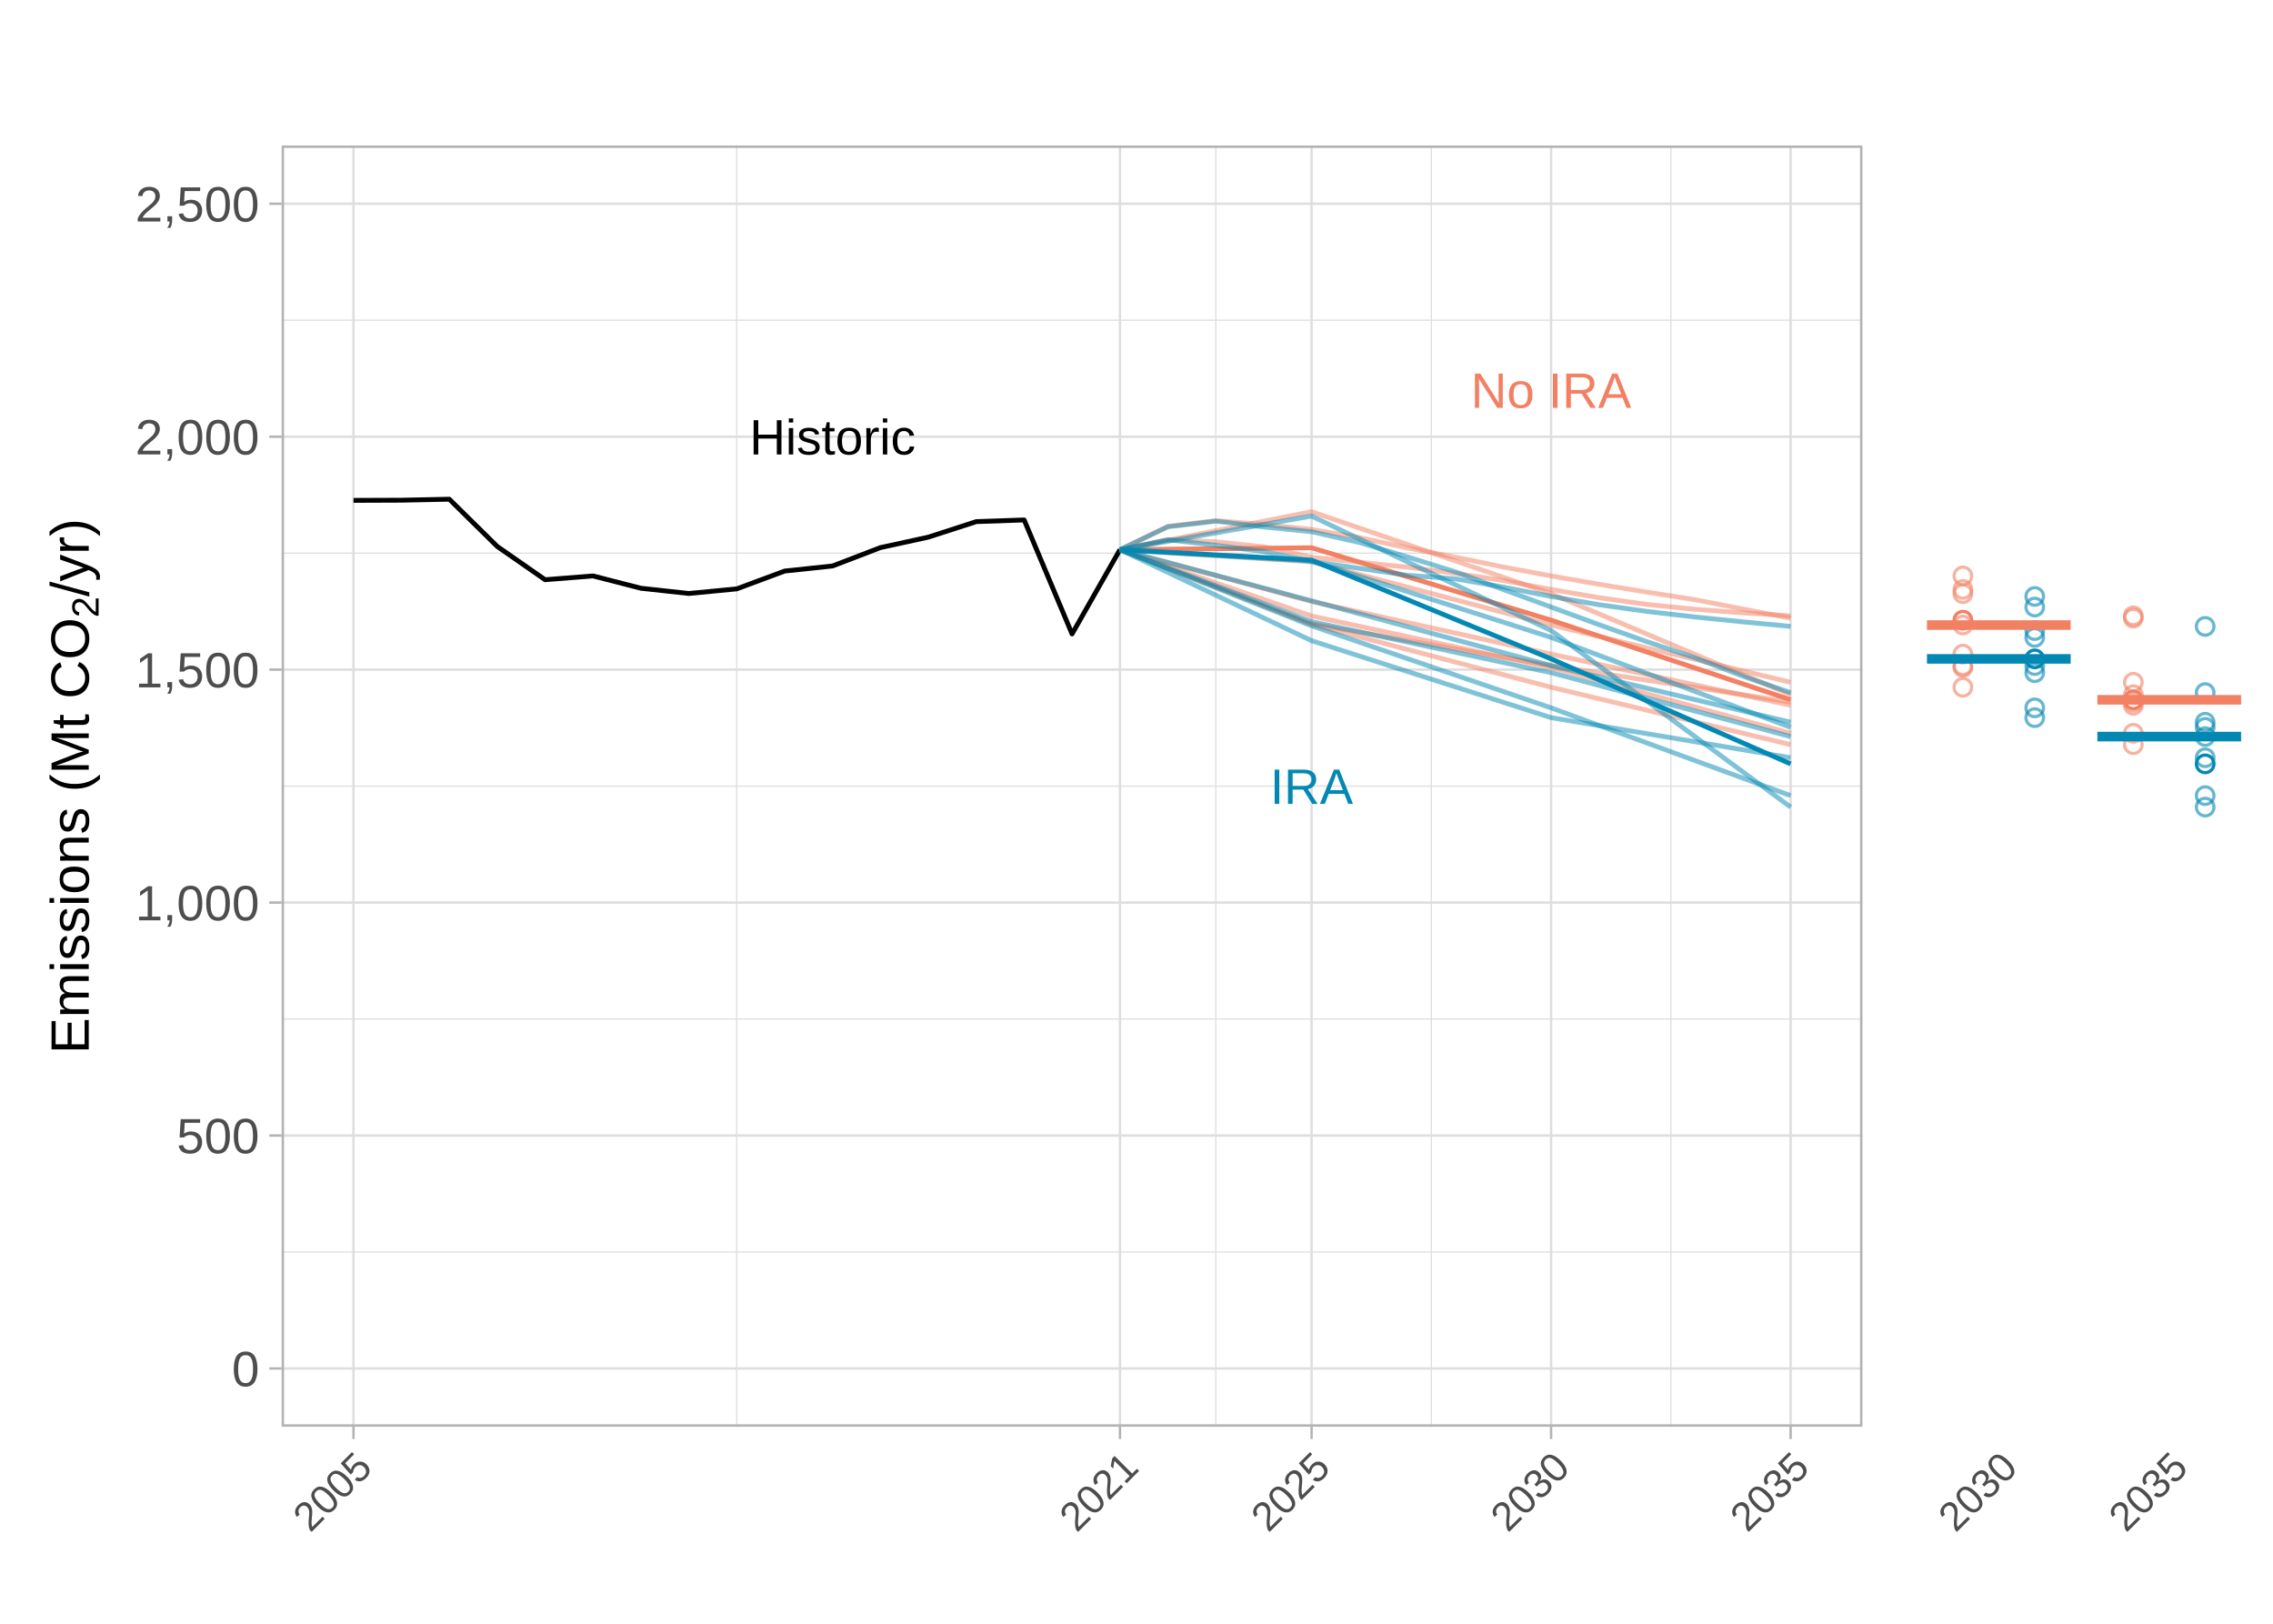
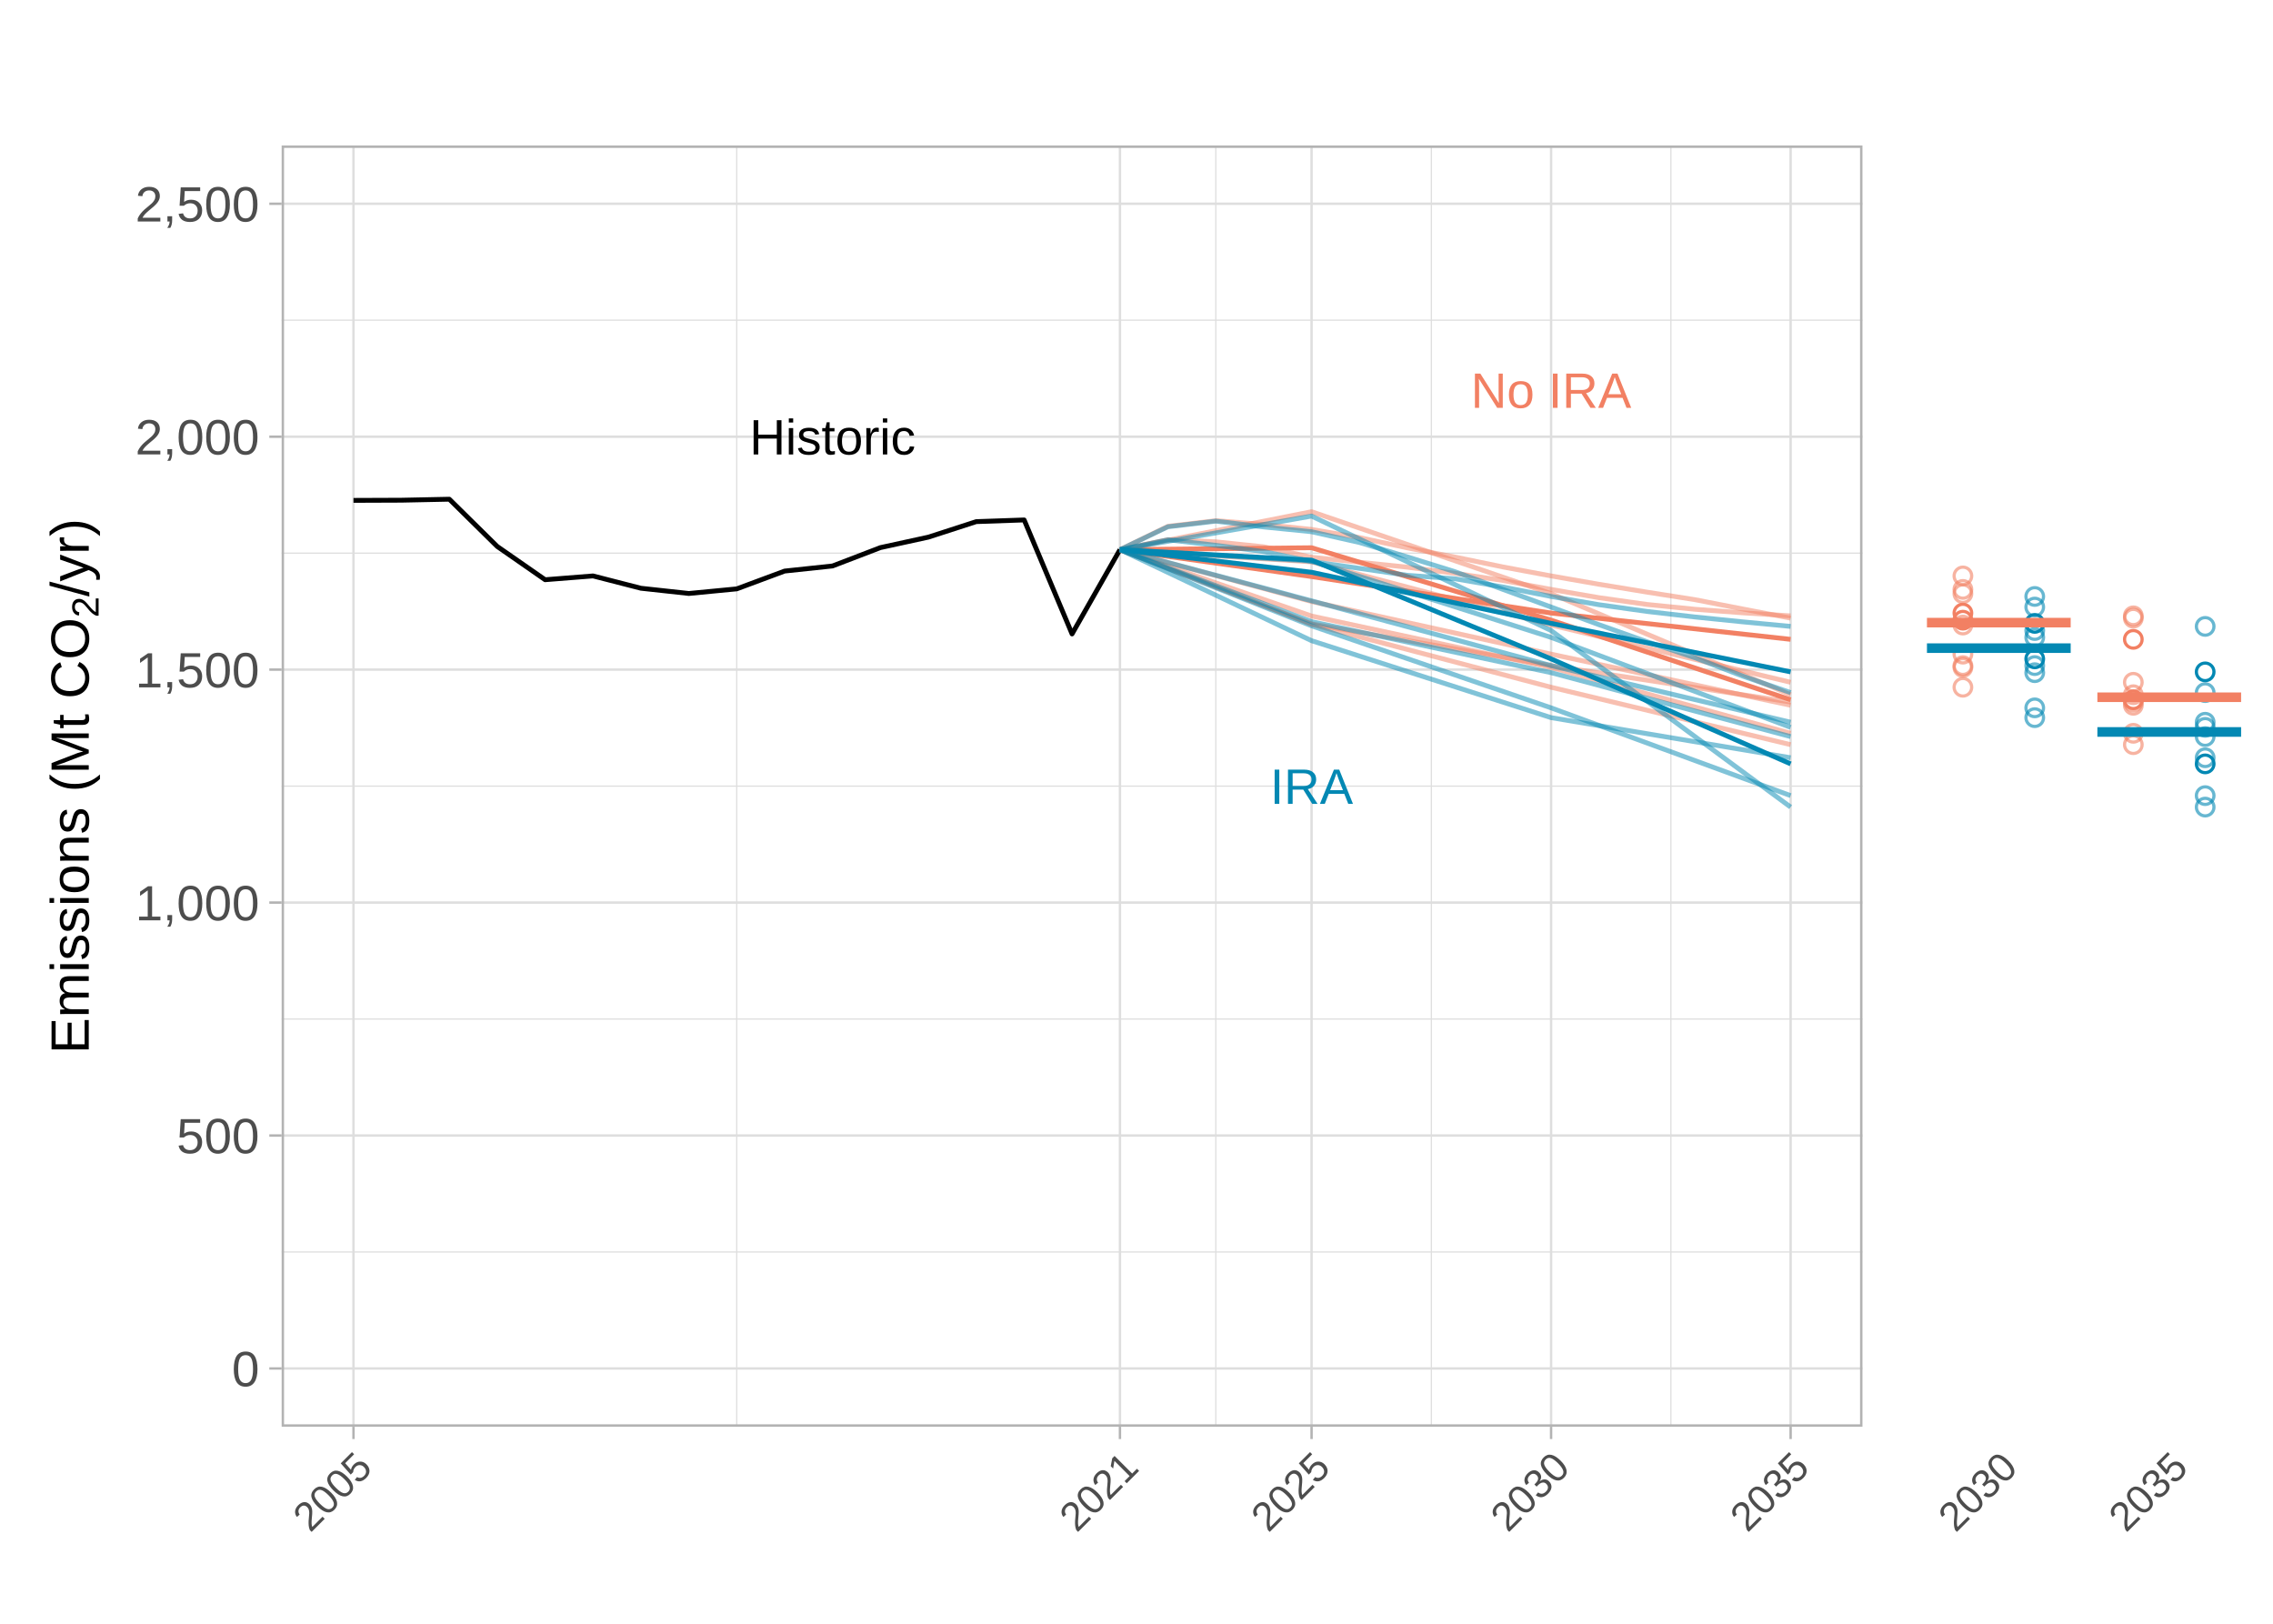
<svg xmlns="http://www.w3.org/2000/svg" class="svglite" width="504.00pt" height="360.00pt" viewBox="0 0 504.00 360.00">
  <defs>
    <style type="text/css">
    .svglite line, .svglite polyline, .svglite polygon, .svglite path, .svglite rect, .svglite circle {
      fill: none;
      stroke: #000000;
      stroke-linecap: round;
      stroke-linejoin: round;
      stroke-miterlimit: 10.00;
    }
    .svglite text {
      white-space: pre;
    }
  </style>
  </defs>
  <rect width="100%" height="100%" style="stroke: none; fill: #FFFFFF;" />
  <defs>
    <clipPath id="cpMC4wMHw1MDQuMDB8MC4wMHwzNjAuMDA=">
      <rect x="0.00" y="0.00" width="504.00" height="360.00" />
    </clipPath>
  </defs>
  <g clip-path="url(#cpMC4wMHw1MDQuMDB8MC4wMHwzNjAuMDA=)">
    <rect x="0" y="0.00" width="504.00" height="360.00" style="stroke-width: 1.07; stroke: #FFFFFF; fill: #FFFFFF;" />
  </g>
  <defs>
    <clipPath id="cpNS40OHw0MjIuOTR8NS40OHwzNTQuNTI=">
      <rect x="5.48" y="5.48" width="417.46" height="349.04" />
    </clipPath>
  </defs>
  <g clip-path="url(#cpNS40OHw0MjIuOTR8NS40OHwzNTQuNTI=)">
    <rect x="5.48" y="5.48" width="417.46" height="349.04" style="stroke-width: 1.07; stroke: #FFFFFF; fill: #FFFFFF;" />
  </g>
  <g clip-path="url(#cpMC4wMHw1MDQuMDB8MC4wMHwzNjAuMDA=)">
</g>
  <defs>
    <clipPath id="cpNjIuNDV8NDEyLjk3fDMyLjI2fDMxNi4zMg==">
      <rect x="62.45" y="32.26" width="350.52" height="284.06" />
    </clipPath>
  </defs>
  <g clip-path="url(#cpNjIuNDV8NDEyLjk3fDMyLjI2fDMxNi4zMg==)">
    <rect x="62.45" y="32.26" width="350.52" height="284.06" style="stroke-width: 1.07; stroke: none; fill: #FFFFFF;" />
    <polyline points="62.45,277.58 412.97,277.58 " style="stroke-width: 0.27; stroke: #DEDEDE; stroke-linecap: butt;" />
    <polyline points="62.45,225.93 412.97,225.93 " style="stroke-width: 0.27; stroke: #DEDEDE; stroke-linecap: butt;" />
    <polyline points="62.45,174.29 412.97,174.29 " style="stroke-width: 0.27; stroke: #DEDEDE; stroke-linecap: butt;" />
    <polyline points="62.45,122.64 412.97,122.64 " style="stroke-width: 0.27; stroke: #DEDEDE; stroke-linecap: butt;" />
    <polyline points="62.45,70.99 412.97,70.99 " style="stroke-width: 0.27; stroke: #DEDEDE; stroke-linecap: butt;" />
    <polyline points="163.36,316.32 163.36,32.26 " style="stroke-width: 0.27; stroke: #DEDEDE; stroke-linecap: butt;" />
    <polyline points="269.58,316.32 269.58,32.26 " style="stroke-width: 0.27; stroke: #DEDEDE; stroke-linecap: butt;" />
    <polyline points="317.38,316.32 317.38,32.26 " style="stroke-width: 0.27; stroke: #DEDEDE; stroke-linecap: butt;" />
    <polyline points="370.49,316.32 370.49,32.26 " style="stroke-width: 0.27; stroke: #DEDEDE; stroke-linecap: butt;" />
    <polyline points="62.45,303.40 412.97,303.40 " style="stroke-width: 0.53; stroke: #DEDEDE; stroke-linecap: butt;" />
    <polyline points="62.45,251.76 412.97,251.76 " style="stroke-width: 0.53; stroke: #DEDEDE; stroke-linecap: butt;" />
    <polyline points="62.45,200.11 412.97,200.11 " style="stroke-width: 0.53; stroke: #DEDEDE; stroke-linecap: butt;" />
    <polyline points="62.45,148.46 412.97,148.46 " style="stroke-width: 0.53; stroke: #DEDEDE; stroke-linecap: butt;" />
    <polyline points="62.45,96.82 412.97,96.82 " style="stroke-width: 0.53; stroke: #DEDEDE; stroke-linecap: butt;" />
    <polyline points="62.45,45.17 412.97,45.17 " style="stroke-width: 0.53; stroke: #DEDEDE; stroke-linecap: butt;" />
    <polyline points="78.38,316.32 78.38,32.26 " style="stroke-width: 0.53; stroke: #DEDEDE; stroke-linecap: butt;" />
    <polyline points="248.33,316.32 248.33,32.26 " style="stroke-width: 0.53; stroke: #DEDEDE; stroke-linecap: butt;" />
    <polyline points="290.82,316.32 290.82,32.26 " style="stroke-width: 0.53; stroke: #DEDEDE; stroke-linecap: butt;" />
    <polyline points="343.93,316.32 343.93,32.26 " style="stroke-width: 0.53; stroke: #DEDEDE; stroke-linecap: butt;" />
    <polyline points="397.04,316.32 397.04,32.26 " style="stroke-width: 0.53; stroke: #DEDEDE; stroke-linecap: butt;" />
    <polyline points="78.38,110.94 89.00,110.90 99.63,110.68 110.25,121.15 120.87,128.53 131.49,127.69 142.11,130.42 152.74,131.58 163.36,130.56 173.98,126.61 184.60,125.48 195.22,121.41 205.85,119.09 216.47,115.65 227.09,115.28 237.71,140.55 248.33,121.87 " style="stroke-width: 1.07; stroke-linecap: butt;" />
+     <polyline points="248.33,121.87 290.82,127.83 343.93,135.92 397.04,141.75 " style="stroke-width: 1.07; stroke: #F28063; stroke-linecap: butt;" />
    <polyline points="248.33,121.87 290.82,138.42 343.93,152.37 397.04,165.10 " style="stroke-width: 1.07; stroke: #F28063; stroke-opacity: 0.50; stroke-linecap: butt;" />
    <polyline points="248.33,121.87 290.82,136.58 343.93,147.98 397.04,162.58 " style="stroke-width: 1.07; stroke: #F28063; stroke-opacity: 0.50; stroke-linecap: butt;" />
    <polyline points="248.33,121.87 290.82,121.44 343.93,137.50 397.04,155.15 " style="stroke-width: 1.07; stroke: #F28063; stroke-linecap: butt;" />
    <polyline points="248.33,121.87 290.82,138.32 343.93,147.58 397.04,155.65 " style="stroke-width: 1.07; stroke: #F28063; stroke-opacity: 0.50; stroke-linecap: butt;" />
    <polyline points="248.33,121.87 290.82,133.36 343.93,145.03 397.04,156.37 " style="stroke-width: 1.07; stroke: #F28063; stroke-opacity: 0.50; stroke-linecap: butt;" />
    <polyline points="248.33,121.87 258.96,116.69 269.58,115.44 280.20,116.28 290.82,117.38 301.44,119.19 312.06,121.47 322.69,123.52 333.31,125.71 343.93,127.69 354.55,129.54 365.17,131.28 375.80,132.95 386.42,135.02 397.04,137.05 " style="stroke-width: 1.07; stroke: #F28063; stroke-opacity: 0.50; stroke-linecap: butt;" />
    <polyline points="248.33,121.87 290.82,124.57 343.93,138.58 397.04,151.27 " style="stroke-width: 1.07; stroke: #F28063; stroke-opacity: 0.50; stroke-linecap: butt;" />
    <polyline points="248.33,121.87 290.82,113.45 343.93,131.62 397.04,154.03 " style="stroke-width: 1.07; stroke: #F28063; stroke-opacity: 0.50; stroke-linecap: butt;" />
    <polyline points="248.33,121.87 258.96,119.65 269.58,120.13 280.20,121.23 290.82,123.55 301.44,124.65 312.06,125.75 322.69,127.11 333.31,128.71 343.93,130.68 354.55,132.51 365.17,134.01 375.80,135.08 386.42,135.87 397.04,136.54 " style="stroke-width: 1.07; stroke: #F28063; stroke-opacity: 0.50; stroke-linecap: butt;" />
+     <polyline points="248.33,121.87 290.82,126.88 343.93,138.21 397.04,148.96 " style="stroke-width: 1.07; stroke: #0388B3; stroke-linecap: butt;" />
    <polyline points="248.33,121.87 290.82,138.75 343.93,156.94 397.04,176.40 " style="stroke-width: 1.07; stroke: #0388B3; stroke-opacity: 0.50; stroke-linecap: butt;" />
    <polyline points="248.33,121.87 290.82,142.05 343.93,159.11 397.04,168.00 " style="stroke-width: 1.07; stroke: #0388B3; stroke-opacity: 0.50; stroke-linecap: butt;" />
    <polyline points="248.33,121.87 290.82,124.19 343.93,146.08 397.04,169.36 " style="stroke-width: 1.07; stroke: #0388B3; stroke-linecap: butt;" />
    <polyline points="248.33,121.87 290.82,137.83 343.93,149.14 397.04,163.31 " style="stroke-width: 1.07; stroke: #0388B3; stroke-opacity: 0.50; stroke-linecap: butt;" />
    <polyline points="248.33,121.87 290.82,133.21 343.93,147.57 397.04,160.13 " style="stroke-width: 1.07; stroke: #0388B3; stroke-opacity: 0.50; stroke-linecap: butt;" />
    <polyline points="248.33,121.87 258.96,116.79 269.58,115.54 280.20,116.83 290.82,117.89 301.44,120.28 312.06,123.47 322.69,126.78 333.31,130.70 343.93,134.59 354.55,138.50 365.17,142.27 375.80,145.82 386.42,149.90 397.04,153.56 " style="stroke-width: 1.07; stroke: #0388B3; stroke-opacity: 0.50; stroke-linecap: butt;" />
    <polyline points="248.33,121.87 290.82,124.41 343.93,141.32 397.04,161.26 " style="stroke-width: 1.07; stroke: #0388B3; stroke-opacity: 0.50; stroke-linecap: butt;" />
    <polyline points="248.33,121.87 290.82,114.42 343.93,139.80 397.04,178.94 " style="stroke-width: 1.07; stroke: #0388B3; stroke-opacity: 0.50; stroke-linecap: butt;" />
    <polyline points="248.33,121.87 258.96,119.67 269.58,120.90 280.20,122.29 290.82,124.50 301.44,126.01 312.06,127.55 322.69,128.33 333.31,130.16 343.93,132.24 354.55,134.07 365.17,135.56 375.80,136.79 386.42,137.87 397.04,138.88 " style="stroke-width: 1.07; stroke: #0388B3; stroke-opacity: 0.50; stroke-linecap: butt;" />
    <text x="184.60" y="100.76" text-anchor="middle" style="font-size: 11.04px; font-family: &quot;Arial&quot;;" textLength="36.76px" lengthAdjust="spacingAndGlyphs">Historic</text>
    <text x="343.93" y="90.43" text-anchor="middle" style="font-size: 11.04px;fill: #F28063; font-family: &quot;Arial&quot;;" textLength="35.55px" lengthAdjust="spacingAndGlyphs">No IRA</text>
    <text x="290.82" y="178.23" text-anchor="middle" style="font-size: 11.04px;fill: #0388B3; font-family: &quot;Arial&quot;;" textLength="18.39px" lengthAdjust="spacingAndGlyphs">IRA</text>
    <rect x="62.45" y="32.26" width="350.52" height="284.06" style="stroke-width: 1.07; stroke: #B3B3B3;" />
  </g>
  <g clip-path="url(#cpMC4wMHw1MDQuMDB8MC4wMHwzNjAuMDA=)">
    <text x="57.52" y="307.34" text-anchor="end" style="font-size: 11.00px;fill: #4D4D4D; font-family: &quot;Arial&quot;;" textLength="6.12px" lengthAdjust="spacingAndGlyphs">0</text>
    <text x="57.52" y="255.69" text-anchor="end" style="font-size: 11.00px;fill: #4D4D4D; font-family: &quot;Arial&quot;;" textLength="18.36px" lengthAdjust="spacingAndGlyphs">500</text>
    <text x="57.52" y="204.05" text-anchor="end" style="font-size: 11.00px;fill: #4D4D4D; font-family: &quot;Arial&quot;;" textLength="27.54px" lengthAdjust="spacingAndGlyphs">1,000</text>
    <text x="57.52" y="152.40" text-anchor="end" style="font-size: 11.00px;fill: #4D4D4D; font-family: &quot;Arial&quot;;" textLength="27.54px" lengthAdjust="spacingAndGlyphs">1,500</text>
    <text x="57.52" y="100.75" text-anchor="end" style="font-size: 11.00px;fill: #4D4D4D; font-family: &quot;Arial&quot;;" textLength="27.54px" lengthAdjust="spacingAndGlyphs">2,000</text>
    <text x="57.52" y="49.11" text-anchor="end" style="font-size: 11.00px;fill: #4D4D4D; font-family: &quot;Arial&quot;;" textLength="27.54px" lengthAdjust="spacingAndGlyphs">2,500</text>
    <polyline points="59.71,303.40 62.45,303.40 " style="stroke-width: 0.53; stroke: #B3B3B3; stroke-linecap: butt;" />
    <polyline points="59.71,251.76 62.45,251.76 " style="stroke-width: 0.53; stroke: #B3B3B3; stroke-linecap: butt;" />
    <polyline points="59.71,200.11 62.45,200.11 " style="stroke-width: 0.53; stroke: #B3B3B3; stroke-linecap: butt;" />
    <polyline points="59.71,148.46 62.45,148.46 " style="stroke-width: 0.53; stroke: #B3B3B3; stroke-linecap: butt;" />
    <polyline points="59.71,96.82 62.45,96.82 " style="stroke-width: 0.53; stroke: #B3B3B3; stroke-linecap: butt;" />
    <polyline points="59.71,45.17 62.45,45.17 " style="stroke-width: 0.53; stroke: #B3B3B3; stroke-linecap: butt;" />
    <polyline points="78.38,319.05 78.38,316.32 " style="stroke-width: 0.53; stroke: #B3B3B3; stroke-linecap: butt;" />
    <polyline points="248.33,319.05 248.33,316.32 " style="stroke-width: 0.53; stroke: #B3B3B3; stroke-linecap: butt;" />
    <polyline points="290.82,319.05 290.82,316.32 " style="stroke-width: 0.53; stroke: #B3B3B3; stroke-linecap: butt;" />
    <polyline points="343.93,319.05 343.93,316.32 " style="stroke-width: 0.53; stroke: #B3B3B3; stroke-linecap: butt;" />
    <polyline points="397.04,319.05 397.04,316.32 " style="stroke-width: 0.53; stroke: #B3B3B3; stroke-linecap: butt;" />
    <text transform="translate(82.94,325.80) rotate(-45)" text-anchor="end" style="font-size: 9.00px;fill: #4D4D4D; font-family: &quot;Arial&quot;;" textLength="20.02px" lengthAdjust="spacingAndGlyphs">2005</text>
    <text transform="translate(252.89,325.80) rotate(-45)" text-anchor="end" style="font-size: 9.00px;fill: #4D4D4D; font-family: &quot;Arial&quot;;" textLength="20.02px" lengthAdjust="spacingAndGlyphs">2021</text>
    <text transform="translate(295.38,325.80) rotate(-45)" text-anchor="end" style="font-size: 9.00px;fill: #4D4D4D; font-family: &quot;Arial&quot;;" textLength="20.02px" lengthAdjust="spacingAndGlyphs">2025</text>
    <text transform="translate(348.49,325.80) rotate(-45)" text-anchor="end" style="font-size: 9.00px;fill: #4D4D4D; font-family: &quot;Arial&quot;;" textLength="20.02px" lengthAdjust="spacingAndGlyphs">2030</text>
    <text transform="translate(401.60,325.80) rotate(-45)" text-anchor="end" style="font-size: 9.00px;fill: #4D4D4D; font-family: &quot;Arial&quot;;" textLength="20.02px" lengthAdjust="spacingAndGlyphs">2035</text>
    <text transform="translate(19.68,233.64) rotate(-90)" style="font-size: 12.00px; font-family: &quot;Arial&quot;;" textLength="87.36px" lengthAdjust="spacingAndGlyphs">Emissions (Mt C</text>
    <text transform="translate(19.68,146.27) rotate(-90)" style="font-size: 12.00px; font-family: &quot;Arial&quot;;" textLength="9.34px" lengthAdjust="spacingAndGlyphs">O</text>
    <text transform="translate(21.86,136.93) rotate(-90)" style="font-size: 8.40px; font-family: &quot;Arial&quot;;" textLength="4.67px" lengthAdjust="spacingAndGlyphs">2</text>
    <text transform="translate(19.68,132.27) rotate(-90)" style="font-size: 12.00px; font-family: &quot;Arial&quot;;" textLength="17.33px" lengthAdjust="spacingAndGlyphs">/yr)</text>
  </g>
  <defs>
    <clipPath id="cpNDIyLjk0fDQ2MC43M3w1LjQ4fDM1NC41Mg==">
      <rect x="422.94" y="5.48" width="37.79" height="349.04" />
    </clipPath>
  </defs>
  <g clip-path="url(#cpNDIyLjk0fDQ2MC43M3w1LjQ4fDM1NC41Mg==)">
    <rect x="422.94" y="5.48" width="37.79" height="349.04" style="stroke-width: 1.07; stroke: #FFFFFF; fill: #FFFFFF;" />
  </g>
  <g clip-path="url(#cpMC4wMHw1MDQuMDB8MC4wMHwzNjAuMDA=)">
</g>
  <defs>
    <clipPath id="cpNDI1LjY4fDQ2MC43M3wzMi4yNnwzMTYuMzI=">
      <rect x="425.68" y="32.26" width="35.05" height="284.06" />
    </clipPath>
  </defs>
  <g clip-path="url(#cpNDI1LjY4fDQ2MC43M3wzMi4yNnwzMTYuMzI=)">
    <rect x="425.68" y="32.26" width="35.05" height="284.06" style="stroke-width: 1.07; stroke: none; fill: #FFFFFF;" />
    <circle cx="451.17" cy="132.24" r="1.95" style="stroke-width: 0.71; stroke: #0388B3; stroke-opacity: 0.60;" />
    <circle cx="435.24" cy="130.68" r="1.95" style="stroke-width: 0.71; stroke: #F28063; stroke-opacity: 0.60;" />
    <circle cx="451.17" cy="156.94" r="1.95" style="stroke-width: 0.71; stroke: #0388B3; stroke-opacity: 0.60;" />
    <circle cx="435.24" cy="152.37" r="1.95" style="stroke-width: 0.71; stroke: #F28063; stroke-opacity: 0.60;" />
    <circle cx="451.17" cy="159.11" r="1.95" style="stroke-width: 0.71; stroke: #0388B3; stroke-opacity: 0.60;" />
    <circle cx="435.24" cy="147.98" r="1.95" style="stroke-width: 0.71; stroke: #F28063; stroke-opacity: 0.60;" />
    <circle cx="451.17" cy="146.08" r="1.95" style="stroke-width: 0.71; stroke: #0388B3;" />
    <circle cx="435.24" cy="137.50" r="1.95" style="stroke-width: 0.71; stroke: #F28063;" />
    <circle cx="451.17" cy="149.14" r="1.95" style="stroke-width: 0.71; stroke: #0388B3; stroke-opacity: 0.60;" />
    <circle cx="435.24" cy="147.58" r="1.95" style="stroke-width: 0.71; stroke: #F28063; stroke-opacity: 0.60;" />
    <circle cx="451.17" cy="147.57" r="1.95" style="stroke-width: 0.71; stroke: #0388B3; stroke-opacity: 0.60;" />
    <circle cx="435.24" cy="145.03" r="1.95" style="stroke-width: 0.71; stroke: #F28063; stroke-opacity: 0.60;" />
    <circle cx="451.17" cy="134.59" r="1.95" style="stroke-width: 0.71; stroke: #0388B3; stroke-opacity: 0.60;" />
    <circle cx="435.24" cy="127.69" r="1.95" style="stroke-width: 0.71; stroke: #F28063; stroke-opacity: 0.60;" />
    <circle cx="451.17" cy="141.32" r="1.95" style="stroke-width: 0.71; stroke: #0388B3; stroke-opacity: 0.60;" />
    <circle cx="435.24" cy="138.58" r="1.95" style="stroke-width: 0.71; stroke: #F28063; stroke-opacity: 0.60;" />
    <circle cx="451.17" cy="139.80" r="1.95" style="stroke-width: 0.71; stroke: #0388B3; stroke-opacity: 0.60;" />
    <circle cx="435.24" cy="131.62" r="1.95" style="stroke-width: 0.71; stroke: #F28063; stroke-opacity: 0.60;" />
-     <line x1="427.27" y1="138.58" x2="459.14" y2="138.58" style="stroke-width: 2.13; stroke: #F28063; stroke-linecap: butt;" />
-     <line x1="427.27" y1="146.08" x2="459.14" y2="146.08" style="stroke-width: 2.13; stroke: #0388B3; stroke-linecap: butt;" />
+     <circle cx="451.17" cy="138.21" r="1.95" style="stroke-width: 0.71; stroke: #0388B3;" />
+     <circle cx="435.24" cy="135.92" r="1.95" style="stroke-width: 0.71; stroke: #F28063;" />
+     <line x1="427.27" y1="138.04" x2="459.14" y2="138.04" style="stroke-width: 2.13; stroke: #F28063; stroke-linecap: butt;" />
+     <line x1="427.27" y1="143.70" x2="459.14" y2="143.70" style="stroke-width: 2.13; stroke: #0388B3; stroke-linecap: butt;" />
  </g>
  <g clip-path="url(#cpMC4wMHw1MDQuMDB8MC4wMHwzNjAuMDA=)">
    <text transform="translate(447.76,325.80) rotate(-45)" text-anchor="end" style="font-size: 9.00px;fill: #4D4D4D; font-family: &quot;Arial&quot;;" textLength="20.02px" lengthAdjust="spacingAndGlyphs">2030</text>
  </g>
  <defs>
    <clipPath id="cpNDYwLjczfDQ5OC41Mnw1LjQ4fDM1NC41Mg==">
      <rect x="460.73" y="5.48" width="37.79" height="349.04" />
    </clipPath>
  </defs>
  <g clip-path="url(#cpNDYwLjczfDQ5OC41Mnw1LjQ4fDM1NC41Mg==)">
    <rect x="460.73" y="5.48" width="37.79" height="349.04" style="stroke-width: 1.07; stroke: #FFFFFF; fill: #FFFFFF;" />
  </g>
  <g clip-path="url(#cpMC4wMHw1MDQuMDB8MC4wMHwzNjAuMDA=)">
</g>
  <defs>
    <clipPath id="cpNDYzLjQ3fDQ5OC41MnwzMi4yNnwzMTYuMzI=">
      <rect x="463.47" y="32.26" width="35.05" height="284.06" />
    </clipPath>
  </defs>
  <g clip-path="url(#cpNDYzLjQ3fDQ5OC41MnwzMi4yNnwzMTYuMzI=)">
    <rect x="463.47" y="32.26" width="35.05" height="284.06" style="stroke-width: 1.07; stroke: none; fill: #FFFFFF;" />
    <circle cx="488.96" cy="138.88" r="1.95" style="stroke-width: 0.71; stroke: #0388B3; stroke-opacity: 0.60;" />
    <circle cx="473.03" cy="136.54" r="1.95" style="stroke-width: 0.71; stroke: #F28063; stroke-opacity: 0.60;" />
    <circle cx="488.96" cy="176.40" r="1.95" style="stroke-width: 0.71; stroke: #0388B3; stroke-opacity: 0.60;" />
    <circle cx="473.03" cy="165.10" r="1.95" style="stroke-width: 0.71; stroke: #F28063; stroke-opacity: 0.60;" />
    <circle cx="488.96" cy="168.00" r="1.95" style="stroke-width: 0.71; stroke: #0388B3; stroke-opacity: 0.60;" />
    <circle cx="473.03" cy="162.58" r="1.95" style="stroke-width: 0.71; stroke: #F28063; stroke-opacity: 0.60;" />
    <circle cx="488.96" cy="169.36" r="1.95" style="stroke-width: 0.71; stroke: #0388B3;" />
    <circle cx="473.03" cy="155.15" r="1.95" style="stroke-width: 0.71; stroke: #F28063;" />
    <circle cx="488.96" cy="163.31" r="1.95" style="stroke-width: 0.71; stroke: #0388B3; stroke-opacity: 0.60;" />
    <circle cx="473.03" cy="155.65" r="1.95" style="stroke-width: 0.71; stroke: #F28063; stroke-opacity: 0.60;" />
    <circle cx="488.96" cy="160.13" r="1.95" style="stroke-width: 0.71; stroke: #0388B3; stroke-opacity: 0.60;" />
    <circle cx="473.03" cy="156.37" r="1.95" style="stroke-width: 0.71; stroke: #F28063; stroke-opacity: 0.60;" />
    <circle cx="488.96" cy="153.56" r="1.95" style="stroke-width: 0.71; stroke: #0388B3; stroke-opacity: 0.60;" />
    <circle cx="473.03" cy="137.05" r="1.95" style="stroke-width: 0.71; stroke: #F28063; stroke-opacity: 0.60;" />
    <circle cx="488.96" cy="161.26" r="1.95" style="stroke-width: 0.71; stroke: #0388B3; stroke-opacity: 0.60;" />
    <circle cx="473.03" cy="151.27" r="1.95" style="stroke-width: 0.71; stroke: #F28063; stroke-opacity: 0.60;" />
    <circle cx="488.96" cy="178.94" r="1.95" style="stroke-width: 0.71; stroke: #0388B3; stroke-opacity: 0.60;" />
    <circle cx="473.03" cy="154.03" r="1.95" style="stroke-width: 0.71; stroke: #F28063; stroke-opacity: 0.60;" />
-     <line x1="465.06" y1="155.15" x2="496.93" y2="155.15" style="stroke-width: 2.13; stroke: #F28063; stroke-linecap: butt;" />
-     <line x1="465.06" y1="163.31" x2="496.93" y2="163.31" style="stroke-width: 2.13; stroke: #0388B3; stroke-linecap: butt;" />
+     <circle cx="488.96" cy="148.96" r="1.95" style="stroke-width: 0.71; stroke: #0388B3;" />
+     <circle cx="473.03" cy="141.75" r="1.95" style="stroke-width: 0.71; stroke: #F28063;" />
+     <line x1="465.06" y1="154.59" x2="496.93" y2="154.59" style="stroke-width: 2.13; stroke: #F28063; stroke-linecap: butt;" />
+     <line x1="465.06" y1="162.28" x2="496.93" y2="162.28" style="stroke-width: 2.13; stroke: #0388B3; stroke-linecap: butt;" />
  </g>
  <g clip-path="url(#cpMC4wMHw1MDQuMDB8MC4wMHwzNjAuMDA=)">
    <text transform="translate(485.55,325.80) rotate(-45)" text-anchor="end" style="font-size: 9.00px;fill: #4D4D4D; font-family: &quot;Arial&quot;;" textLength="20.02px" lengthAdjust="spacingAndGlyphs">2035</text>
  </g>
</svg>
